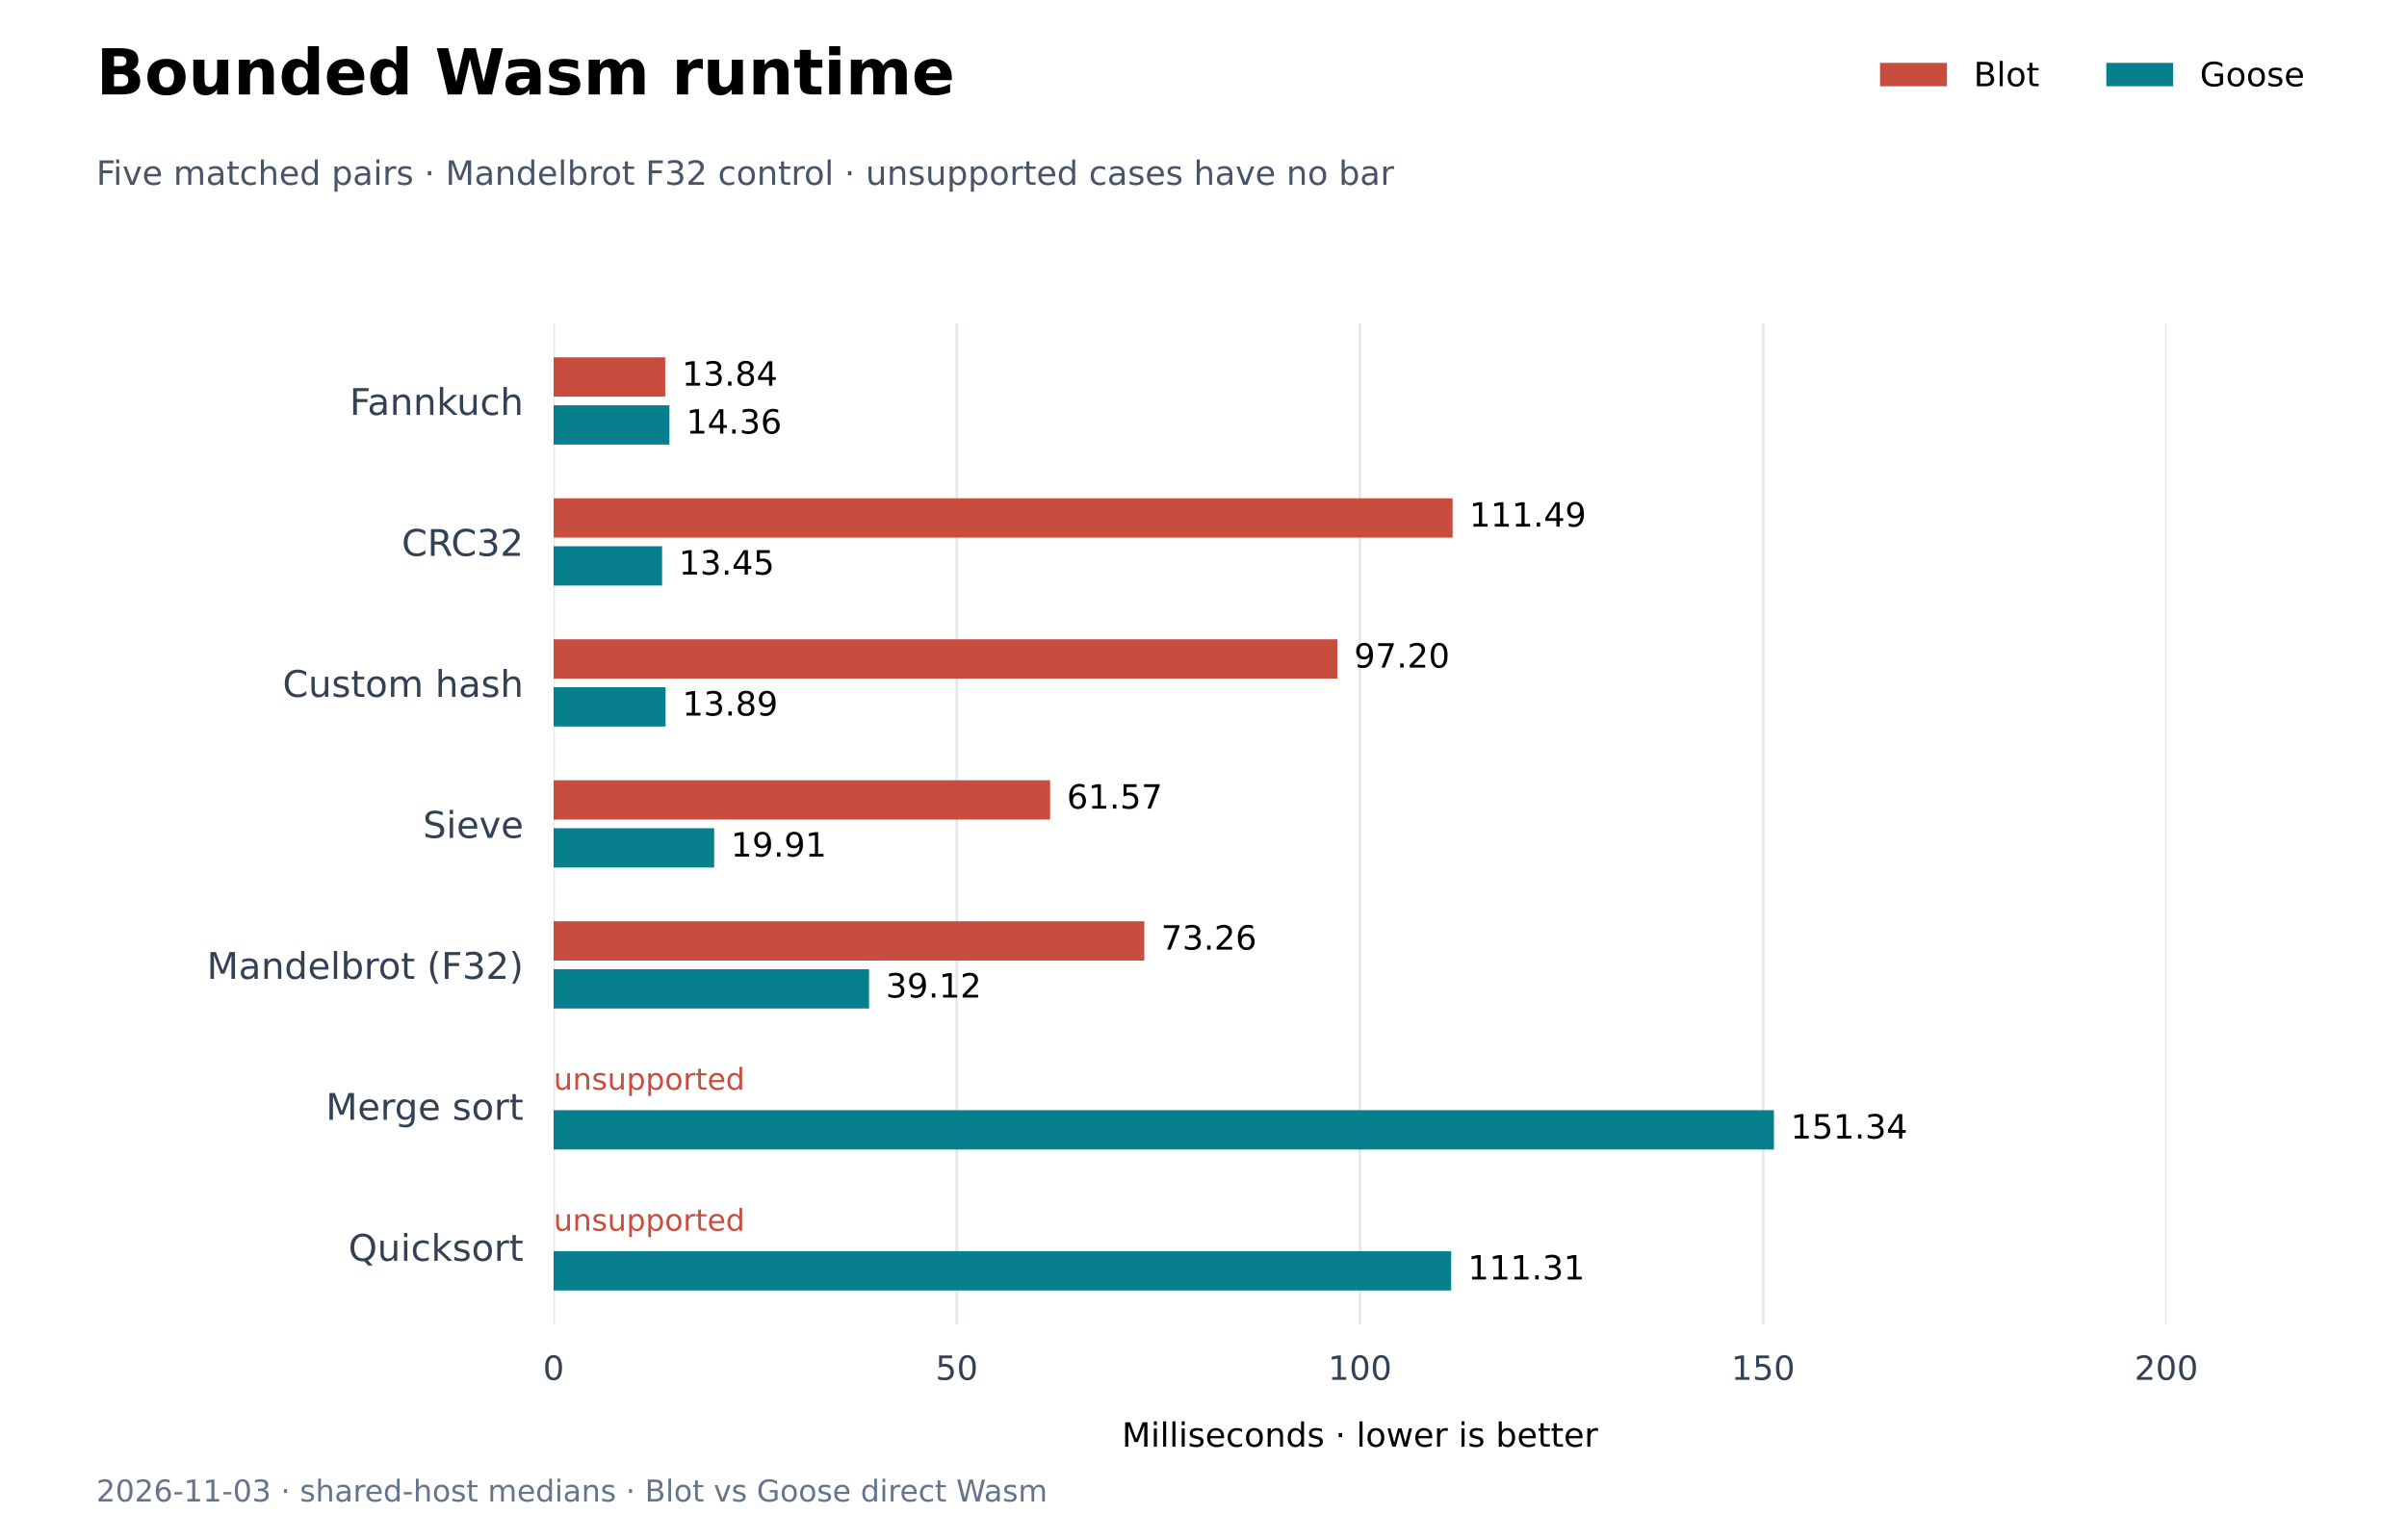
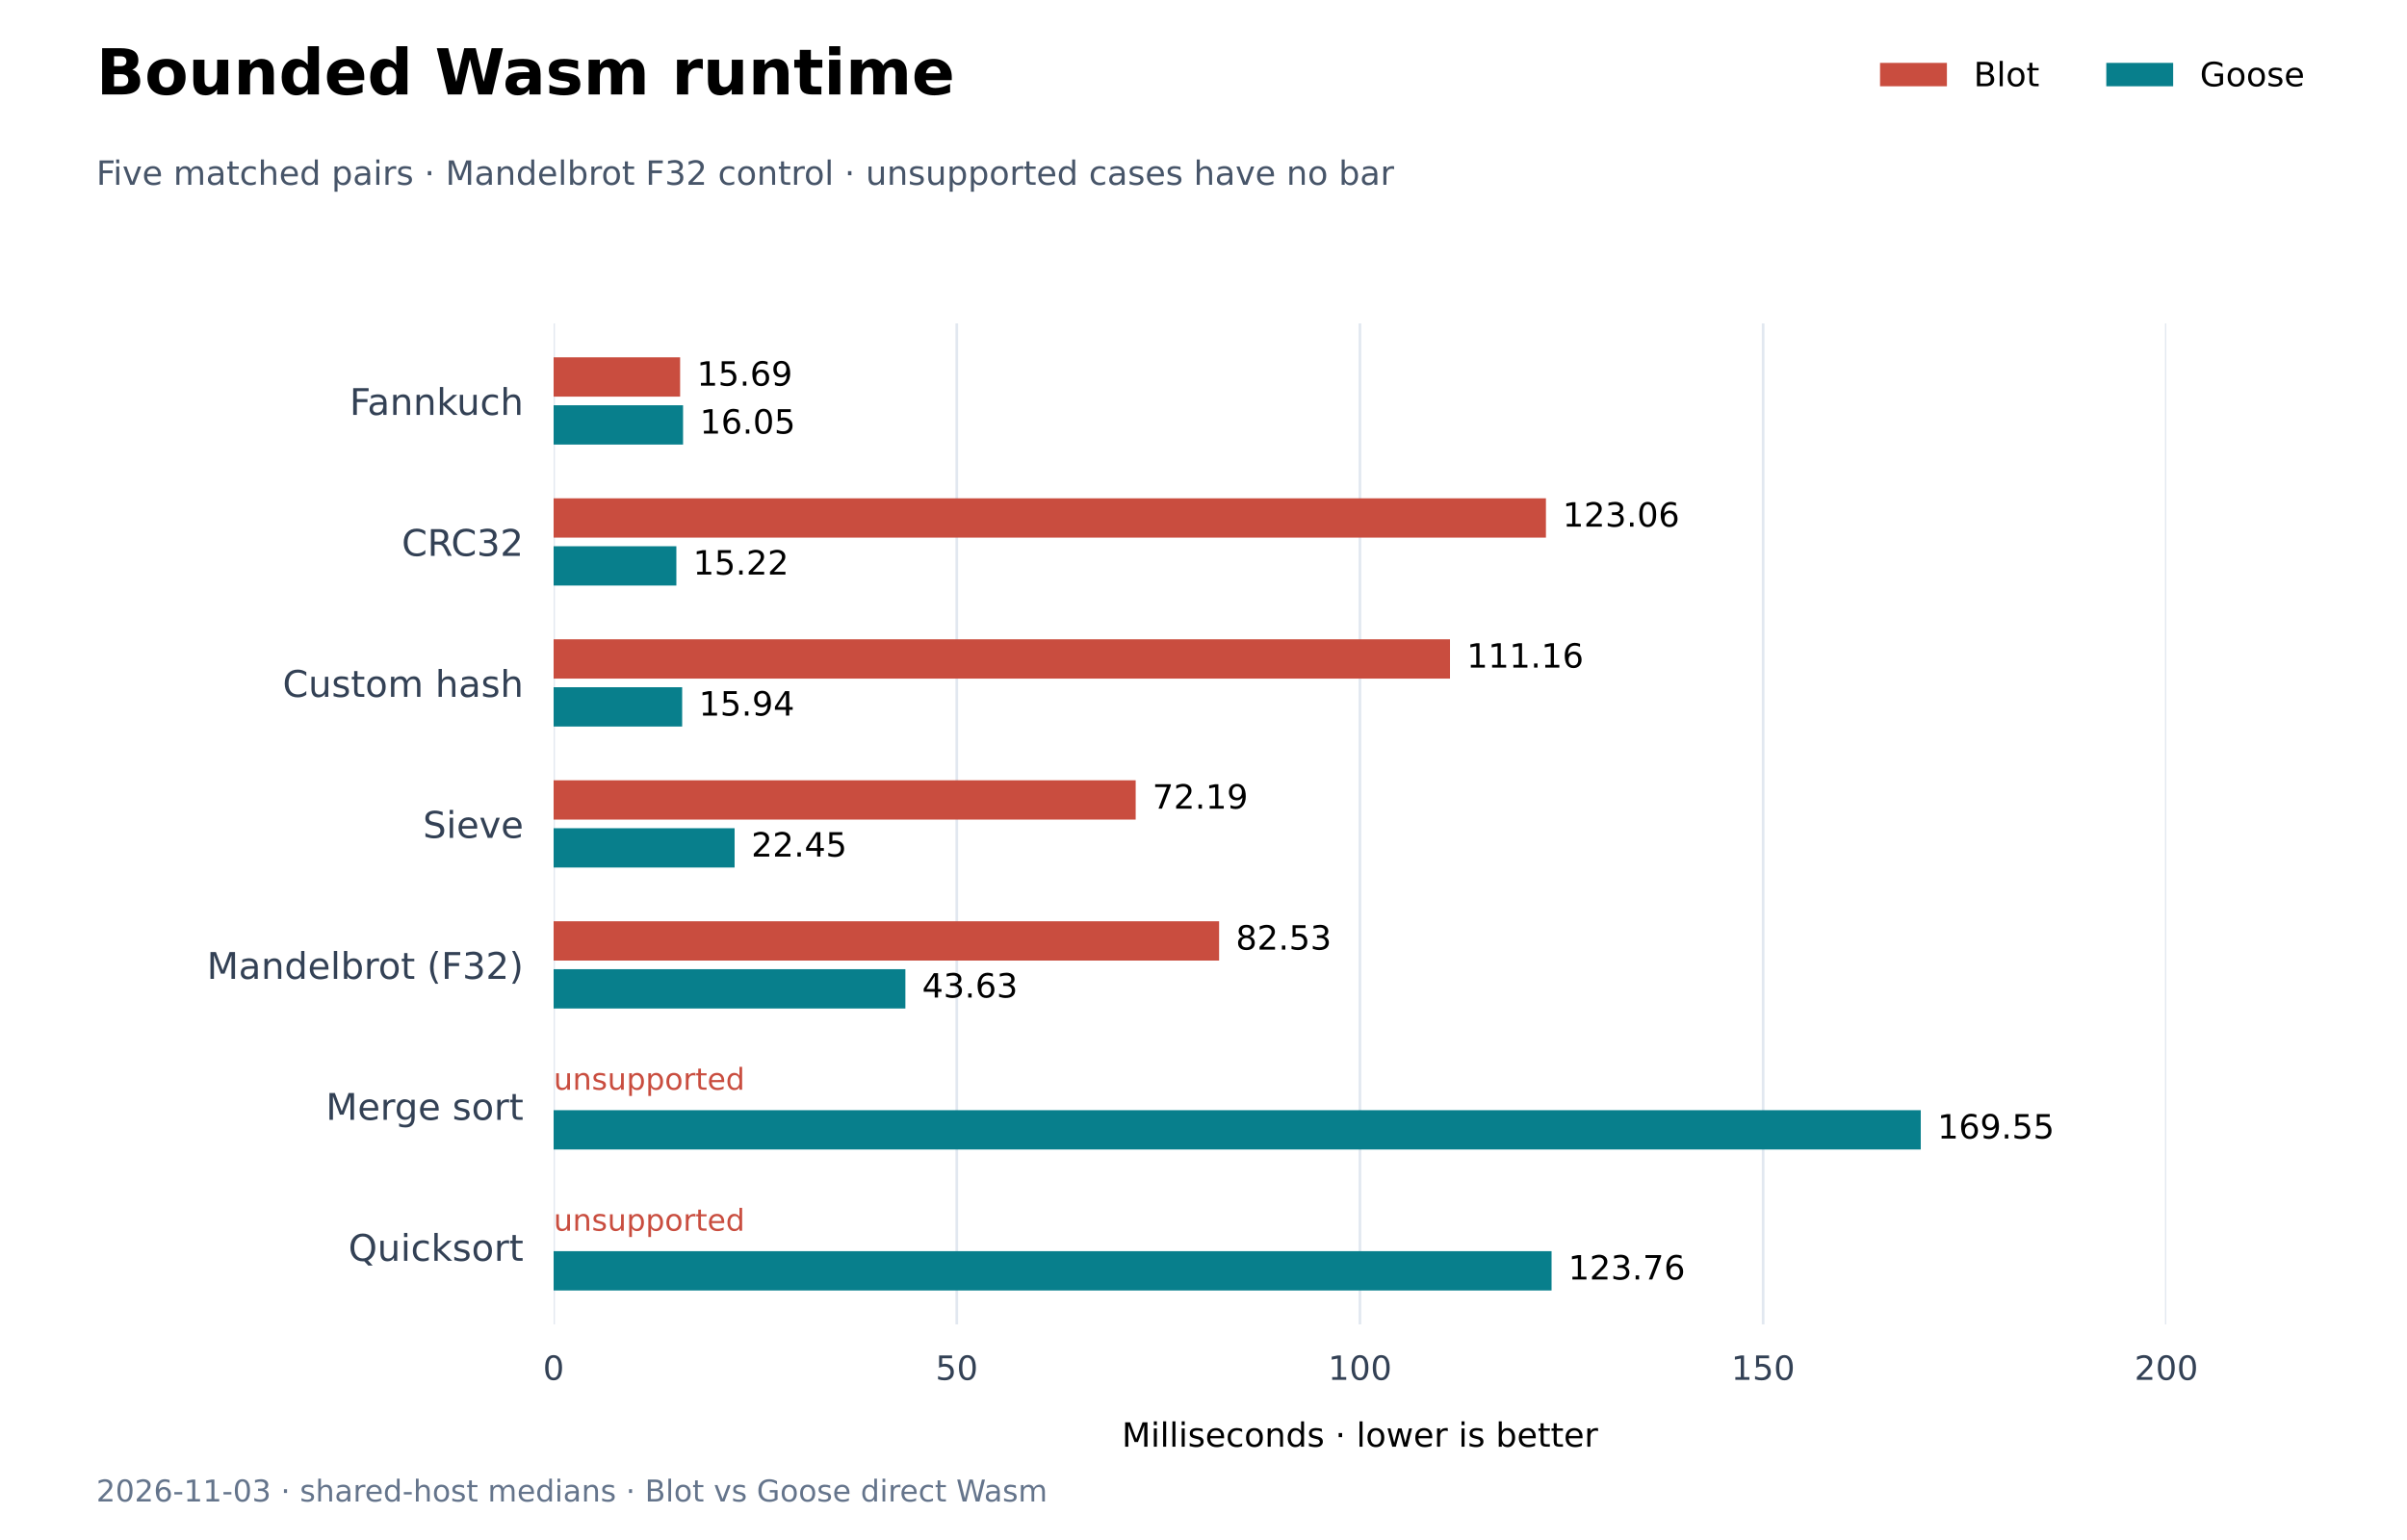
<svg xmlns="http://www.w3.org/2000/svg" width="720pt" height="460.8pt" viewBox="0 0 720 460.8" version="1.1">
  <defs>
    <style type="text/css">
    * {
      stroke-linejoin: round;
      stroke-linecap: butt;
    }
    </style>
  </defs>
  <g id="figure_1">
    <g id="patch_1">
      <path d="M 0 460.8 L 720 460.8 L 720 0 L 0 0 z " style="fill: #ffffff" />
    </g>
    <g id="axes_1">
      <g id="patch_2">
        <path d="M 165.6 396.288 L 648 396.288 L 648 96.768 L 165.6 96.768 z " style="fill: #ffffff" />
      </g>
      <g id="matplotlib.axis_1">
        <g id="xtick_1">
          <g id="line2d_1">
            <path d="M 165.6 396.288 L 165.6 96.768 " clip-path="url(#p71973d074f)" style="fill: none; stroke: #e2e8f0; stroke-width: 0.8; stroke-linecap: square" />
          </g>
          <g id="line2d_2" />
          <g id="text_1">
            <text style="font-size: 10px; font-family: 'DejaVu Sans', 'Bitstream Vera Sans', 'Computer Modern Sans Serif', 'Lucida Grande', 'Verdana', 'Geneva', 'Lucid', 'Arial', 'Helvetica', 'Avant Garde', sans-serif; text-anchor: middle; fill: #334155" x="165.6" y="412.886" transform="rotate(-0 165.6 412.8857)">0</text>
          </g>
        </g>
        <g id="xtick_2">
          <g id="line2d_3">
            <path d="M 286.2 396.288 L 286.2 96.768 " clip-path="url(#p71973d074f)" style="fill: none; stroke: #e2e8f0; stroke-width: 0.8; stroke-linecap: square" />
          </g>
          <g id="line2d_4" />
          <g id="text_2">
            <text style="font-size: 10px; font-family: 'DejaVu Sans', 'Bitstream Vera Sans', 'Computer Modern Sans Serif', 'Lucida Grande', 'Verdana', 'Geneva', 'Lucid', 'Arial', 'Helvetica', 'Avant Garde', sans-serif; text-anchor: middle; fill: #334155" x="286.2" y="412.886" transform="rotate(-0 286.2 412.8857)">50</text>
          </g>
        </g>
        <g id="xtick_3">
          <g id="line2d_5">
            <path d="M 406.8 396.288 L 406.8 96.768 " clip-path="url(#p71973d074f)" style="fill: none; stroke: #e2e8f0; stroke-width: 0.8; stroke-linecap: square" />
          </g>
          <g id="line2d_6" />
          <g id="text_3">
            <text style="font-size: 10px; font-family: 'DejaVu Sans', 'Bitstream Vera Sans', 'Computer Modern Sans Serif', 'Lucida Grande', 'Verdana', 'Geneva', 'Lucid', 'Arial', 'Helvetica', 'Avant Garde', sans-serif; text-anchor: middle; fill: #334155" x="406.8" y="412.886" transform="rotate(-0 406.8 412.8857)">100</text>
          </g>
        </g>
        <g id="xtick_4">
          <g id="line2d_7">
            <path d="M 527.4 396.288 L 527.4 96.768 " clip-path="url(#p71973d074f)" style="fill: none; stroke: #e2e8f0; stroke-width: 0.8; stroke-linecap: square" />
          </g>
          <g id="line2d_8" />
          <g id="text_4">
            <text style="font-size: 10px; font-family: 'DejaVu Sans', 'Bitstream Vera Sans', 'Computer Modern Sans Serif', 'Lucida Grande', 'Verdana', 'Geneva', 'Lucid', 'Arial', 'Helvetica', 'Avant Garde', sans-serif; text-anchor: middle; fill: #334155" x="527.4" y="412.886" transform="rotate(-0 527.4 412.8857)">150</text>
          </g>
        </g>
        <g id="xtick_5">
          <g id="line2d_9">
            <path d="M 648 396.288 L 648 96.768 " clip-path="url(#p71973d074f)" style="fill: none; stroke: #e2e8f0; stroke-width: 0.8; stroke-linecap: square" />
          </g>
          <g id="line2d_10" />
          <g id="text_5">
            <text style="font-size: 10px; font-family: 'DejaVu Sans', 'Bitstream Vera Sans', 'Computer Modern Sans Serif', 'Lucida Grande', 'Verdana', 'Geneva', 'Lucid', 'Arial', 'Helvetica', 'Avant Garde', sans-serif; text-anchor: middle; fill: #334155" x="648" y="412.886" transform="rotate(-0 648 412.8857)">200</text>
          </g>
        </g>
        <g id="text_6">
          <text style="font-size: 10px; font-family: 'DejaVu Sans', 'Bitstream Vera Sans', 'Computer Modern Sans Serif', 'Lucida Grande', 'Verdana', 'Geneva', 'Lucid', 'Arial', 'Helvetica', 'Avant Garde', sans-serif; text-anchor: middle" x="406.8" y="432.886" transform="rotate(-0 406.8 432.8864)">Milliseconds · lower is better</text>
        </g>
      </g>
      <g id="matplotlib.axis_2">
        <g id="ytick_1">
          <g id="line2d_11" />
          <g id="text_7">
            <text style="font-size: 11px; font-family: 'DejaVu Sans', 'Bitstream Vera Sans', 'Computer Modern Sans Serif', 'Lucida Grande', 'Verdana', 'Geneva', 'Lucid', 'Arial', 'Helvetica', 'Avant Garde', sans-serif; text-anchor: end; fill: #334155" x="156.6" y="124.149" transform="rotate(-0 156.6 124.1494)">Fannkuch</text>
          </g>
        </g>
        <g id="ytick_2">
          <g id="line2d_12" />
          <g id="text_8">
            <text style="font-size: 11px; font-family: 'DejaVu Sans', 'Bitstream Vera Sans', 'Computer Modern Sans Serif', 'Lucida Grande', 'Verdana', 'Geneva', 'Lucid', 'Arial', 'Helvetica', 'Avant Garde', sans-serif; text-anchor: end; fill: #334155" x="156.6" y="166.335" transform="rotate(-0 156.6 166.3349)">CRC32</text>
          </g>
        </g>
        <g id="ytick_3">
          <g id="line2d_13" />
          <g id="text_9">
            <text style="font-size: 11px; font-family: 'DejaVu Sans', 'Bitstream Vera Sans', 'Computer Modern Sans Serif', 'Lucida Grande', 'Verdana', 'Geneva', 'Lucid', 'Arial', 'Helvetica', 'Avant Garde', sans-serif; text-anchor: end; fill: #334155" x="156.6" y="208.521" transform="rotate(-0 156.6 208.5212)">Custom hash</text>
          </g>
        </g>
        <g id="ytick_4">
          <g id="line2d_14" />
          <g id="text_10">
            <text style="font-size: 11px; font-family: 'DejaVu Sans', 'Bitstream Vera Sans', 'Computer Modern Sans Serif', 'Lucida Grande', 'Verdana', 'Geneva', 'Lucid', 'Arial', 'Helvetica', 'Avant Garde', sans-serif; text-anchor: end; fill: #334155" x="156.6" y="250.707" transform="rotate(-0 156.6 250.7071)">Sieve</text>
          </g>
        </g>
        <g id="ytick_5">
          <g id="line2d_15" />
          <g id="text_11">
            <text style="font-size: 11px; font-family: 'DejaVu Sans', 'Bitstream Vera Sans', 'Computer Modern Sans Serif', 'Lucida Grande', 'Verdana', 'Geneva', 'Lucid', 'Arial', 'Helvetica', 'Avant Garde', sans-serif; text-anchor: end; fill: #334155" x="156.6" y="292.893" transform="rotate(-0 156.6 292.8931)">Mandelbrot (F32)</text>
          </g>
        </g>
        <g id="ytick_6">
          <g id="line2d_16" />
          <g id="text_12">
            <text style="font-size: 11px; font-family: 'DejaVu Sans', 'Bitstream Vera Sans', 'Computer Modern Sans Serif', 'Lucida Grande', 'Verdana', 'Geneva', 'Lucid', 'Arial', 'Helvetica', 'Avant Garde', sans-serif; text-anchor: end; fill: #334155" x="156.6" y="335.079" transform="rotate(-0 156.6 335.0785)">Merge sort</text>
          </g>
        </g>
        <g id="ytick_7">
          <g id="line2d_17" />
          <g id="text_13">
            <text style="font-size: 11px; font-family: 'DejaVu Sans', 'Bitstream Vera Sans', 'Computer Modern Sans Serif', 'Lucida Grande', 'Verdana', 'Geneva', 'Lucid', 'Arial', 'Helvetica', 'Avant Garde', sans-serif; text-anchor: end; fill: #334155" x="156.6" y="377.265" transform="rotate(-0 156.6 377.2649)">Quicksort</text>
          </g>
        </g>
      </g>
      <g id="patch_3">
-         <path d="M 165.6 106.918 L 198.99 106.918 L 198.99 118.679 L 165.6 118.679 z " clip-path="url(#p71973d074f)" style="fill: #c94d3f" />
+         <path d="M 165.6 106.918 L 203.442 106.918 L 203.442 118.679 L 165.6 118.679 z " clip-path="url(#p71973d074f)" style="fill: #c94d3f" />
      </g>
      <g id="patch_4">
-         <path d="M 165.6 149.104 L 434.521 149.104 L 434.521 160.865 L 165.6 160.865 z " clip-path="url(#p71973d074f)" style="fill: #c94d3f" />
+         <path d="M 165.6 149.104 L 462.432 149.104 L 462.432 160.865 L 165.6 160.865 z " clip-path="url(#p71973d074f)" style="fill: #c94d3f" />
      </g>
      <g id="patch_5">
-         <path d="M 165.6 191.29 L 400.042 191.29 L 400.042 203.051 L 165.6 203.051 z " clip-path="url(#p71973d074f)" style="fill: #c94d3f" />
+         <path d="M 165.6 191.29 L 433.729 191.29 L 433.729 203.051 L 165.6 203.051 z " clip-path="url(#p71973d074f)" style="fill: #c94d3f" />
      </g>
      <g id="patch_6">
-         <path d="M 165.6 233.476 L 314.114 233.476 L 314.114 245.237 L 165.6 245.237 z " clip-path="url(#p71973d074f)" style="fill: #c94d3f" />
+         <path d="M 165.6 233.476 L 339.713 233.476 L 339.713 245.237 L 165.6 245.237 z " clip-path="url(#p71973d074f)" style="fill: #c94d3f" />
      </g>
      <g id="patch_7">
-         <path d="M 165.6 275.662 L 342.296 275.662 L 342.296 287.423 L 165.6 287.423 z " clip-path="url(#p71973d074f)" style="fill: #c94d3f" />
+         <path d="M 165.6 275.662 L 364.668 275.662 L 364.668 287.423 L 165.6 287.423 z " clip-path="url(#p71973d074f)" style="fill: #c94d3f" />
      </g>
      <g id="patch_8">
-         <path d="M 165.6 121.261 L 200.246 121.261 L 200.246 133.023 L 165.6 133.023 z " clip-path="url(#p71973d074f)" style="fill: #087f8c" />
+         <path d="M 165.6 121.261 L 204.323 121.261 L 204.323 133.023 L 165.6 133.023 z " clip-path="url(#p71973d074f)" style="fill: #087f8c" />
      </g>
      <g id="patch_9">
-         <path d="M 165.6 163.447 L 198.049 163.447 L 198.049 175.208 L 165.6 175.208 z " clip-path="url(#p71973d074f)" style="fill: #087f8c" />
+         <path d="M 165.6 163.447 L 202.319 163.447 L 202.319 175.208 L 165.6 175.208 z " clip-path="url(#p71973d074f)" style="fill: #087f8c" />
      </g>
      <g id="patch_10">
-         <path d="M 165.6 205.633 L 199.092 205.633 L 199.092 217.394 L 165.6 217.394 z " clip-path="url(#p71973d074f)" style="fill: #087f8c" />
+         <path d="M 165.6 205.633 L 204.052 205.633 L 204.052 217.394 L 165.6 217.394 z " clip-path="url(#p71973d074f)" style="fill: #087f8c" />
      </g>
      <g id="patch_11">
-         <path d="M 165.6 247.819 L 213.627 247.819 L 213.627 259.58 L 165.6 259.58 z " clip-path="url(#p71973d074f)" style="fill: #087f8c" />
+         <path d="M 165.6 247.819 L 219.74 247.819 L 219.74 259.58 L 165.6 259.58 z " clip-path="url(#p71973d074f)" style="fill: #087f8c" />
      </g>
      <g id="patch_12">
-         <path d="M 165.6 290.005 L 259.956 290.005 L 259.956 301.766 L 165.6 301.766 z " clip-path="url(#p71973d074f)" style="fill: #087f8c" />
+         <path d="M 165.6 290.005 L 270.825 290.005 L 270.825 301.766 L 165.6 301.766 z " clip-path="url(#p71973d074f)" style="fill: #087f8c" />
      </g>
      <g id="patch_13">
-         <path d="M 165.6 332.191 L 530.634 332.191 L 530.634 343.952 L 165.6 343.952 z " clip-path="url(#p71973d074f)" style="fill: #087f8c" />
+         <path d="M 165.6 332.191 L 574.553 332.191 L 574.553 343.952 L 165.6 343.952 z " clip-path="url(#p71973d074f)" style="fill: #087f8c" />
      </g>
      <g id="patch_14">
-         <path d="M 165.6 374.377 L 434.083 374.377 L 434.083 386.138 L 165.6 386.138 z " clip-path="url(#p71973d074f)" style="fill: #087f8c" />
+         <path d="M 165.6 374.377 L 464.115 374.377 L 464.115 386.138 L 165.6 386.138 z " clip-path="url(#p71973d074f)" style="fill: #087f8c" />
      </g>
      <g id="text_14">
        <text style="font-size: 9px; font-family: 'DejaVu Sans', 'Bitstream Vera Sans', 'Computer Modern Sans Serif', 'Lucida Grande', 'Verdana', 'Geneva', 'Lucid', 'Arial', 'Helvetica', 'Avant Garde', sans-serif; text-anchor: start; fill: #c94d3f" x="165.6" y="326.066" transform="rotate(-0 165.6 326.0665)">unsupported</text>
      </g>
      <g id="text_15">
        <text style="font-size: 9px; font-family: 'DejaVu Sans', 'Bitstream Vera Sans', 'Computer Modern Sans Serif', 'Lucida Grande', 'Verdana', 'Geneva', 'Lucid', 'Arial', 'Helvetica', 'Avant Garde', sans-serif; text-anchor: start; fill: #c94d3f" x="165.6" y="368.252" transform="rotate(-0 165.6 368.2524)">unsupported</text>
      </g>
      <g id="text_16">
-         <text style="font-size: 10px; font-family: 'DejaVu Sans', 'Bitstream Vera Sans', 'Computer Modern Sans Serif', 'Lucida Grande', 'Verdana', 'Geneva', 'Lucid', 'Arial', 'Helvetica', 'Avant Garde', sans-serif; text-anchor: start" x="203.99" y="115.396" transform="rotate(-0 203.9897 115.3963)">13.84</text>
+         <text style="font-size: 10px; font-family: 'DejaVu Sans', 'Bitstream Vera Sans', 'Computer Modern Sans Serif', 'Lucida Grande', 'Verdana', 'Geneva', 'Lucid', 'Arial', 'Helvetica', 'Avant Garde', sans-serif; text-anchor: start" x="208.442" y="115.396" transform="rotate(-0 208.4423 115.3963)">15.69</text>
      </g>
      <g id="text_17">
-         <text style="font-size: 10px; font-family: 'DejaVu Sans', 'Bitstream Vera Sans', 'Computer Modern Sans Serif', 'Lucida Grande', 'Verdana', 'Geneva', 'Lucid', 'Arial', 'Helvetica', 'Avant Garde', sans-serif; text-anchor: start" x="439.521" y="157.582" transform="rotate(-0 439.5214 157.5822)">111.49</text>
+         <text style="font-size: 10px; font-family: 'DejaVu Sans', 'Bitstream Vera Sans', 'Computer Modern Sans Serif', 'Lucida Grande', 'Verdana', 'Geneva', 'Lucid', 'Arial', 'Helvetica', 'Avant Garde', sans-serif; text-anchor: start" x="467.432" y="157.582" transform="rotate(-0 467.4322 157.5822)">123.06</text>
      </g>
      <g id="text_18">
-         <text style="font-size: 10px; font-family: 'DejaVu Sans', 'Bitstream Vera Sans', 'Computer Modern Sans Serif', 'Lucida Grande', 'Verdana', 'Geneva', 'Lucid', 'Arial', 'Helvetica', 'Avant Garde', sans-serif; text-anchor: start" x="405.042" y="199.768" transform="rotate(-0 405.0419 199.7681)">97.20</text>
+         <text style="font-size: 10px; font-family: 'DejaVu Sans', 'Bitstream Vera Sans', 'Computer Modern Sans Serif', 'Lucida Grande', 'Verdana', 'Geneva', 'Lucid', 'Arial', 'Helvetica', 'Avant Garde', sans-serif; text-anchor: start" x="438.729" y="199.768" transform="rotate(-0 438.7294 199.7681)">111.16</text>
      </g>
      <g id="text_19">
-         <text style="font-size: 10px; font-family: 'DejaVu Sans', 'Bitstream Vera Sans', 'Computer Modern Sans Serif', 'Lucida Grande', 'Verdana', 'Geneva', 'Lucid', 'Arial', 'Helvetica', 'Avant Garde', sans-serif; text-anchor: start" x="319.114" y="241.954" transform="rotate(-0 319.1137 241.9541)">61.57</text>
+         <text style="font-size: 10px; font-family: 'DejaVu Sans', 'Bitstream Vera Sans', 'Computer Modern Sans Serif', 'Lucida Grande', 'Verdana', 'Geneva', 'Lucid', 'Arial', 'Helvetica', 'Avant Garde', sans-serif; text-anchor: start" x="344.713" y="241.954" transform="rotate(-0 344.7135 241.9541)">72.19</text>
      </g>
      <g id="text_20">
-         <text style="font-size: 10px; font-family: 'DejaVu Sans', 'Bitstream Vera Sans', 'Computer Modern Sans Serif', 'Lucida Grande', 'Verdana', 'Geneva', 'Lucid', 'Arial', 'Helvetica', 'Avant Garde', sans-serif; text-anchor: start" x="347.296" y="284.14" transform="rotate(-0 347.2957 284.14)">73.26</text>
+         <text style="font-size: 10px; font-family: 'DejaVu Sans', 'Bitstream Vera Sans', 'Computer Modern Sans Serif', 'Lucida Grande', 'Verdana', 'Geneva', 'Lucid', 'Arial', 'Helvetica', 'Avant Garde', sans-serif; text-anchor: start" x="369.668" y="284.14" transform="rotate(-0 369.6682 284.14)">82.53</text>
      </g>
      <g id="text_21">
-         <text style="font-size: 10px; font-family: 'DejaVu Sans', 'Bitstream Vera Sans', 'Computer Modern Sans Serif', 'Lucida Grande', 'Verdana', 'Geneva', 'Lucid', 'Arial', 'Helvetica', 'Avant Garde', sans-serif; text-anchor: start" x="205.246" y="129.74" transform="rotate(-0 205.2459 129.7395)">14.36</text>
+         <text style="font-size: 10px; font-family: 'DejaVu Sans', 'Bitstream Vera Sans', 'Computer Modern Sans Serif', 'Lucida Grande', 'Verdana', 'Geneva', 'Lucid', 'Arial', 'Helvetica', 'Avant Garde', sans-serif; text-anchor: start" x="209.323" y="129.74" transform="rotate(-0 209.3231 129.7395)">16.05</text>
      </g>
      <g id="text_22">
-         <text style="font-size: 10px; font-family: 'DejaVu Sans', 'Bitstream Vera Sans', 'Computer Modern Sans Serif', 'Lucida Grande', 'Verdana', 'Geneva', 'Lucid', 'Arial', 'Helvetica', 'Avant Garde', sans-serif; text-anchor: start" x="203.049" y="171.925" transform="rotate(-0 203.0492 171.9254)">13.45</text>
+         <text style="font-size: 10px; font-family: 'DejaVu Sans', 'Bitstream Vera Sans', 'Computer Modern Sans Serif', 'Lucida Grande', 'Verdana', 'Geneva', 'Lucid', 'Arial', 'Helvetica', 'Avant Garde', sans-serif; text-anchor: start" x="207.319" y="171.925" transform="rotate(-0 207.3187 171.9254)">15.22</text>
      </g>
      <g id="text_23">
-         <text style="font-size: 10px; font-family: 'DejaVu Sans', 'Bitstream Vera Sans', 'Computer Modern Sans Serif', 'Lucida Grande', 'Verdana', 'Geneva', 'Lucid', 'Arial', 'Helvetica', 'Avant Garde', sans-serif; text-anchor: start" x="204.092" y="214.111" transform="rotate(-0 204.0916 214.1113)">13.89</text>
+         <text style="font-size: 10px; font-family: 'DejaVu Sans', 'Bitstream Vera Sans', 'Computer Modern Sans Serif', 'Lucida Grande', 'Verdana', 'Geneva', 'Lucid', 'Arial', 'Helvetica', 'Avant Garde', sans-serif; text-anchor: start" x="209.052" y="214.111" transform="rotate(-0 209.052 214.1113)">15.94</text>
      </g>
      <g id="text_24">
-         <text style="font-size: 10px; font-family: 'DejaVu Sans', 'Bitstream Vera Sans', 'Computer Modern Sans Serif', 'Lucida Grande', 'Verdana', 'Geneva', 'Lucid', 'Arial', 'Helvetica', 'Avant Garde', sans-serif; text-anchor: start" x="218.627" y="256.297" transform="rotate(-0 218.6271 256.2973)">19.91</text>
+         <text style="font-size: 10px; font-family: 'DejaVu Sans', 'Bitstream Vera Sans', 'Computer Modern Sans Serif', 'Lucida Grande', 'Verdana', 'Geneva', 'Lucid', 'Arial', 'Helvetica', 'Avant Garde', sans-serif; text-anchor: start" x="224.74" y="256.297" transform="rotate(-0 224.7396 256.2973)">22.45</text>
      </g>
      <g id="text_25">
-         <text style="font-size: 10px; font-family: 'DejaVu Sans', 'Bitstream Vera Sans', 'Computer Modern Sans Serif', 'Lucida Grande', 'Verdana', 'Geneva', 'Lucid', 'Arial', 'Helvetica', 'Avant Garde', sans-serif; text-anchor: start" x="264.956" y="298.483" transform="rotate(-0 264.9558 298.4832)">39.12</text>
+         <text style="font-size: 10px; font-family: 'DejaVu Sans', 'Bitstream Vera Sans', 'Computer Modern Sans Serif', 'Lucida Grande', 'Verdana', 'Geneva', 'Lucid', 'Arial', 'Helvetica', 'Avant Garde', sans-serif; text-anchor: start" x="275.825" y="298.483" transform="rotate(-0 275.8254 298.4832)">43.63</text>
      </g>
      <g id="text_26">
-         <text style="font-size: 10px; font-family: 'DejaVu Sans', 'Bitstream Vera Sans', 'Computer Modern Sans Serif', 'Lucida Grande', 'Verdana', 'Geneva', 'Lucid', 'Arial', 'Helvetica', 'Avant Garde', sans-serif; text-anchor: start" x="535.634" y="340.669" transform="rotate(-0 535.6341 340.6691)">151.34</text>
+         <text style="font-size: 10px; font-family: 'DejaVu Sans', 'Bitstream Vera Sans', 'Computer Modern Sans Serif', 'Lucida Grande', 'Verdana', 'Geneva', 'Lucid', 'Arial', 'Helvetica', 'Avant Garde', sans-serif; text-anchor: start" x="579.553" y="340.669" transform="rotate(-0 579.553 340.6691)">169.55</text>
      </g>
      <g id="text_27">
-         <text style="font-size: 10px; font-family: 'DejaVu Sans', 'Bitstream Vera Sans', 'Computer Modern Sans Serif', 'Lucida Grande', 'Verdana', 'Geneva', 'Lucid', 'Arial', 'Helvetica', 'Avant Garde', sans-serif; text-anchor: start" x="439.083" y="382.855" transform="rotate(-0 439.0829 382.855)">111.31</text>
+         <text style="font-size: 10px; font-family: 'DejaVu Sans', 'Bitstream Vera Sans', 'Computer Modern Sans Serif', 'Lucida Grande', 'Verdana', 'Geneva', 'Lucid', 'Arial', 'Helvetica', 'Avant Garde', sans-serif; text-anchor: start" x="469.115" y="382.855" transform="rotate(-0 469.1148 382.855)">123.76</text>
      </g>
    </g>
    <g id="text_28">
      <text style="font-weight: 700; font-size: 19px; font-family: 'DejaVu Sans', 'Bitstream Vera Sans', 'Computer Modern Sans Serif', 'Lucida Grande', 'Verdana', 'Geneva', 'Lucid', 'Arial', 'Helvetica', 'Avant Garde', sans-serif; text-anchor: start" x="28.8" y="28.261" transform="rotate(-0 28.8 28.26103)">Bounded Wasm runtime</text>
    </g>
    <g id="text_29">
      <text style="font-size: 10px; font-family: 'DejaVu Sans', 'Bitstream Vera Sans', 'Computer Modern Sans Serif', 'Lucida Grande', 'Verdana', 'Geneva', 'Lucid', 'Arial', 'Helvetica', 'Avant Garde', sans-serif; text-anchor: start; fill: #475569" x="28.8" y="55.296" transform="rotate(-0 28.8 55.296)">Five matched pairs · Mandelbrot F32 control · unsupported cases have no bar</text>
    </g>
    <g id="text_30">
      <text style="font-size: 9px; font-family: 'DejaVu Sans', 'Bitstream Vera Sans', 'Computer Modern Sans Serif', 'Lucida Grande', 'Verdana', 'Geneva', 'Lucid', 'Arial', 'Helvetica', 'Avant Garde', sans-serif; text-anchor: start; fill: #64748b" x="28.8" y="449.28" transform="rotate(-0 28.8 449.28)">2026-11-03 · shared-host medians · Blot vs Goose direct Wasm</text>
    </g>
    <g id="legend_1">
      <g id="patch_15">
        <path d="M 562.373 25.814 L 582.373 25.814 L 582.373 18.814 L 562.373 18.814 z " style="fill: #c94d3f" />
      </g>
      <g id="text_31">
        <text style="font-size: 10px; font-family: 'DejaVu Sans', 'Bitstream Vera Sans', 'Computer Modern Sans Serif', 'Lucida Grande', 'Verdana', 'Geneva', 'Lucid', 'Arial', 'Helvetica', 'Avant Garde', sans-serif; text-anchor: start" x="590.373" y="25.814" transform="rotate(-0 590.3734 25.81444)">Blot</text>
      </g>
      <g id="patch_16">
        <path d="M 630.052 25.814 L 650.052 25.814 L 650.052 18.814 L 630.052 18.814 z " style="fill: #087f8c" />
      </g>
      <g id="text_32">
        <text style="font-size: 10px; font-family: 'DejaVu Sans', 'Bitstream Vera Sans', 'Computer Modern Sans Serif', 'Lucida Grande', 'Verdana', 'Geneva', 'Lucid', 'Arial', 'Helvetica', 'Avant Garde', sans-serif; text-anchor: start" x="658.052" y="25.814" transform="rotate(-0 658.0516 25.81444)">Goose</text>
      </g>
    </g>
  </g>
  <defs>
    <clipPath id="p71973d074f">
      <rect x="165.6" y="96.768" width="482.4" height="299.52" />
    </clipPath>
  </defs>
</svg>
